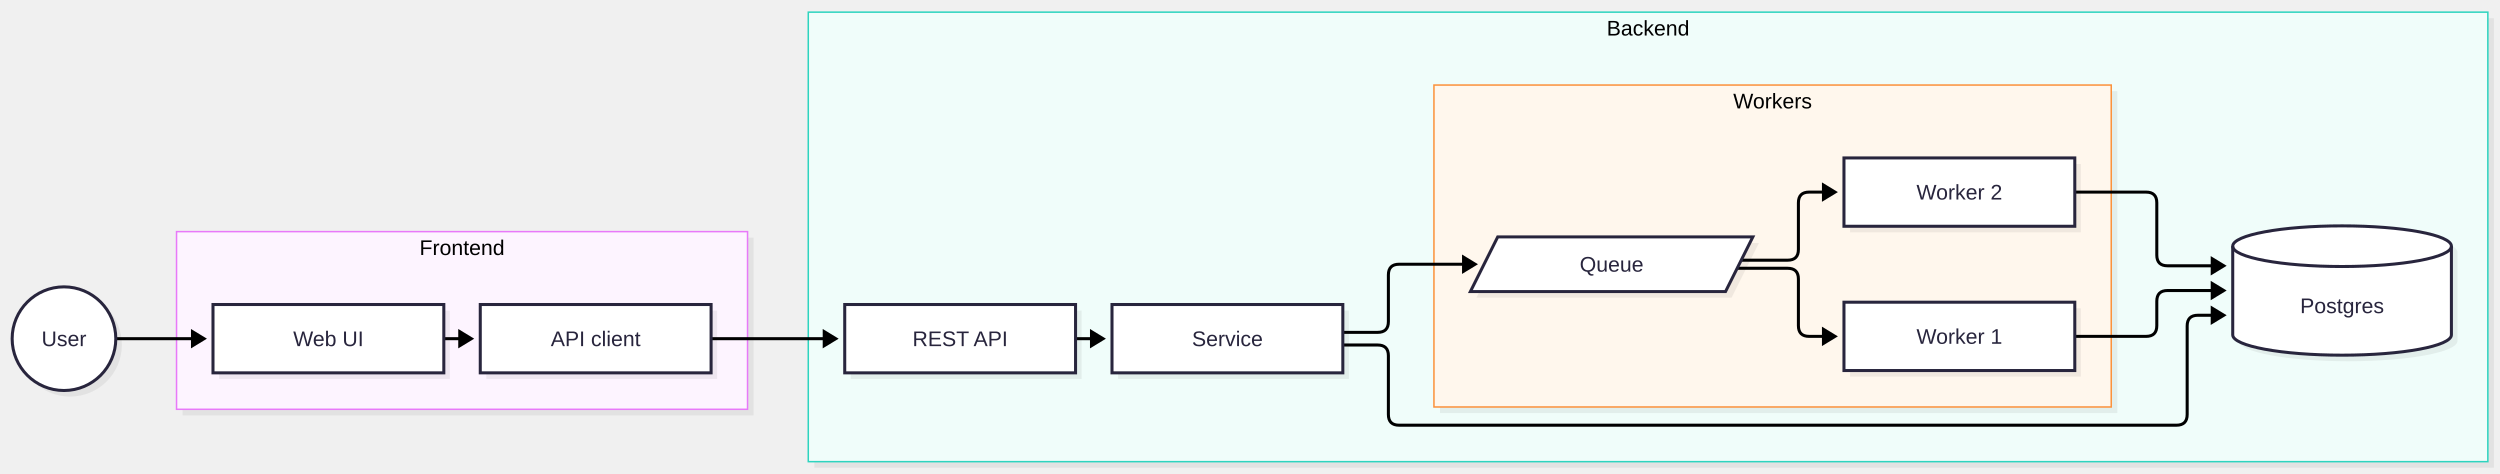
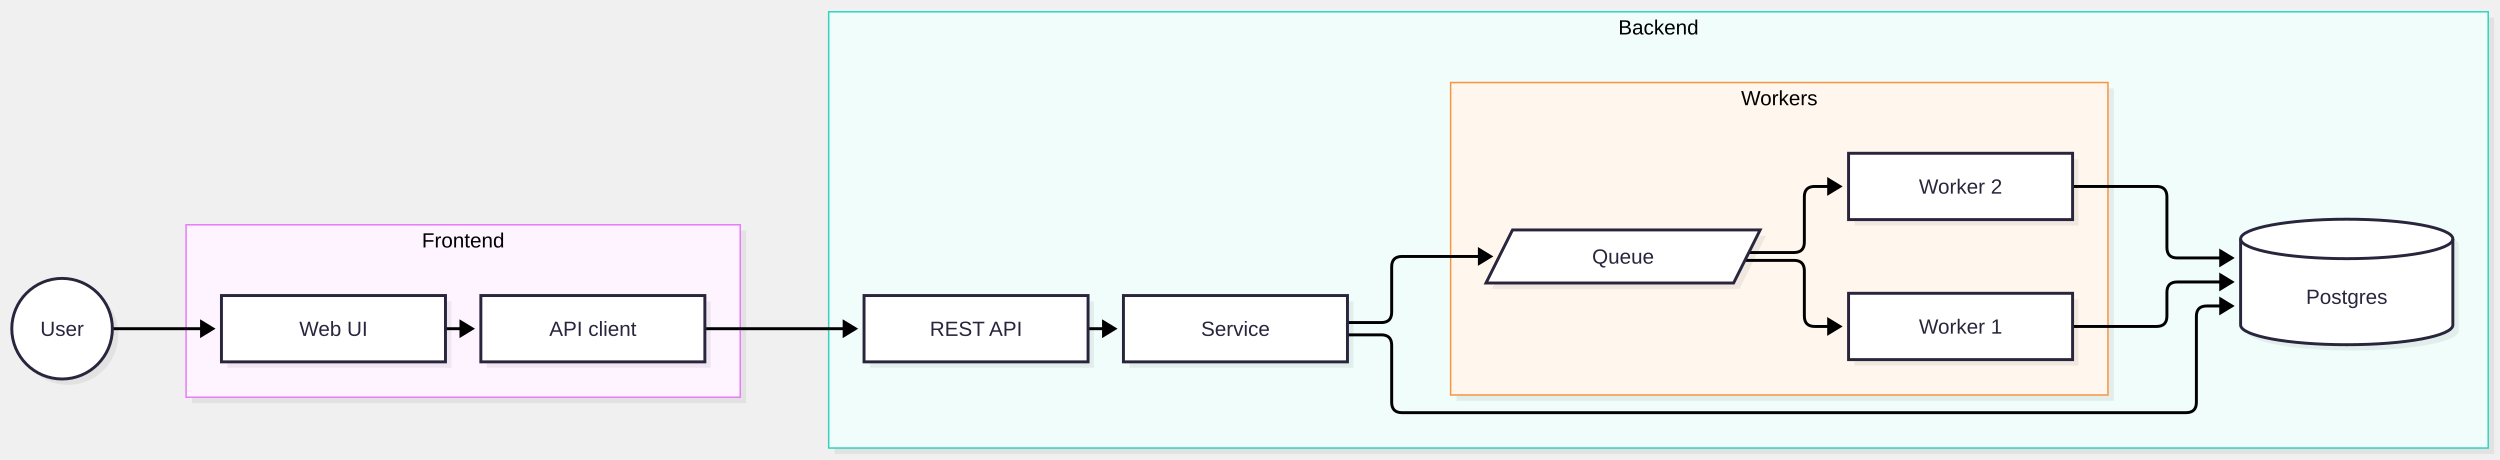
- <svg xmlns="http://www.w3.org/2000/svg" id="my-svg" width="100%" class="flowchart" style="max-width: 1646.255px; background-color: white;" viewBox="-8 -8 1646.255 312" role="graphics-document document" aria-roledescription="flowchart-v2">
+ <svg xmlns="http://www.w3.org/2000/svg" id="my-svg" width="100%" class="flowchart" style="max-width: 1696.255px; background-color: white;" viewBox="-8 -8 1696.255 312" role="graphics-document document" aria-roledescription="flowchart-v2">
  <style>#my-svg{font-family:"Recursive Variable", arial, sans-serif;font-size:16px;}#my-svg text{font-family:"Recursive Variable", arial, sans-serif;}</style>
  <g>
    <g class="clusters">
      <g id="cluster-frontend" class="cluster">
-         <rect class="drop-shadow" x="112.255" y="148.523" width="376" height="117" fill="#000000" stroke="none" opacity="0.06" />
-         <rect x="108.255" y="144.523" width="376" height="117" fill="#FDF4FF" stroke="#E879F9" stroke-width="1" />
-         <text class="cluster-label" x="296.255" y="159.923" text-anchor="middle" font-size="14" fill="#000000">Frontend</text>
+         <rect class="drop-shadow" x="122.255" y="148.523" width="376" height="117" fill="#000000" stroke="none" opacity="0.06" />
+         <rect x="118.255" y="144.523" width="376" height="117" fill="#FDF4FF" stroke="#E879F9" stroke-width="1" />
+         <text class="cluster-label" x="306.255" y="159.923" text-anchor="middle" font-size="14" fill="#000000">Frontend</text>
      </g>
      <g id="cluster-backend" class="cluster">
-         <rect class="drop-shadow" x="528.255" y="4" width="1106" height="296" fill="#000000" stroke="none" opacity="0.06" />
-         <rect x="524.255" y="0" width="1106" height="296" fill="#F0FDFA" stroke="#2DD4BF" stroke-width="1" />
-         <text class="cluster-label" x="1077.255" y="15.4" text-anchor="middle" font-size="14" fill="#000000">Backend</text>
+         <rect class="drop-shadow" x="558.255" y="4" width="1126" height="296" fill="#000000" stroke="none" opacity="0.06" />
+         <rect x="554.255" y="0" width="1126" height="296" fill="#F0FDFA" stroke="#2DD4BF" stroke-width="1" />
+         <text class="cluster-label" x="1117.255" y="15.4" text-anchor="middle" font-size="14" fill="#000000">Backend</text>
      </g>
      <g id="cluster-workers" class="cluster">
-         <rect class="drop-shadow" x="940.255" y="52" width="446" height="212" fill="#000000" stroke="none" opacity="0.06" />
-         <rect x="936.255" y="48" width="446" height="212" fill="#FFF7ED" stroke="#FB923C" stroke-width="1" />
-         <text class="cluster-label" x="1159.255" y="63.4" text-anchor="middle" font-size="14" fill="#000000">Workers</text>
+         <rect class="drop-shadow" x="980.255" y="52" width="446" height="212" fill="#000000" stroke="none" opacity="0.06" />
+         <rect x="976.255" y="48" width="446" height="212" fill="#FFF7ED" stroke="#FB923C" stroke-width="1" />
+         <text class="cluster-label" x="1199.255" y="63.4" text-anchor="middle" font-size="14" fill="#000000">Workers</text>
      </g>
    </g>
    <g class="edgePaths">
      <g id="L-ui-api_client-0" class="edgePath">
-         <path class="flowchart-link LS-ui LE-api_client" d="M284.255,215.023L300.255,215.023" fill="none" stroke="#000000" stroke-width="2" />
-         <path class="marker" d="M293.755,208.632L304.255,215.023L293.755,221.414Z" fill="#000000" stroke="#000000" stroke-width="0" />
+         <path class="flowchart-link LS-ui LE-api_client" d="M294.255,215.023L310.255,215.023" fill="none" stroke="#000000" stroke-width="2" />
+         <path class="marker" d="M303.755,208.632L314.255,215.023L303.755,221.414Z" fill="#000000" stroke="#000000" stroke-width="0" />
      </g>
      <g id="L-api-svc-1" class="edgePath">
-         <path class="flowchart-link LS-api LE-svc" d="M700.255,215.023L716.255,215.023" fill="none" stroke="#000000" stroke-width="2" />
-         <path class="marker" d="M709.755,208.632L720.255,215.023L709.755,221.414Z" fill="#000000" stroke="#000000" stroke-width="0" />
+         <path class="flowchart-link LS-api LE-svc" d="M730.255,215.023L746.255,215.023" fill="none" stroke="#000000" stroke-width="2" />
+         <path class="marker" d="M739.755,208.632L750.255,215.023L739.755,221.414Z" fill="#000000" stroke="#000000" stroke-width="0" />
      </g>
      <g id="L-svc-db-2" class="edgePath">
-         <path class="flowchart-link LS-svc LE-db" d="M876.255,219.19L899.184,219.19C903.898,219.19,906.255,221.547,906.255,226.261L906.255,264.929C906.255,269.643,908.612,272,913.326,272L1425.184,272C1429.898,272,1432.255,269.643,1432.255,264.929L1432.255,206.668C1432.255,201.954,1434.612,199.597,1439.326,199.597L1454.255,199.597" fill="none" stroke="#000000" stroke-width="2" />
-         <path class="marker" d="M1447.755,193.206L1458.255,199.597L1447.755,205.989Z" fill="#000000" stroke="#000000" stroke-width="0" />
+         <path class="flowchart-link LS-svc LE-db" d="M906.255,219.19L929.184,219.19C933.898,219.19,936.255,221.547,936.255,226.261L936.255,264.929C936.255,269.643,938.612,272,943.326,272L1475.184,272C1479.898,272,1482.255,269.643,1482.255,264.929L1482.255,206.668C1482.255,201.954,1484.612,199.597,1489.326,199.597L1504.255,199.597" fill="none" stroke="#000000" stroke-width="2" />
+         <path class="marker" d="M1497.755,193.206L1508.255,199.597L1497.755,205.989Z" fill="#000000" stroke="#000000" stroke-width="0" />
      </g>
      <g id="L-q-w1-3" class="edgePath">
-         <path class="flowchart-link LS-q LE-w1" d="M1135.922,168.667L1169.184,168.667C1173.898,168.667,1176.255,171.024,1176.255,175.738L1176.255,206.429C1176.255,211.143,1178.612,213.5,1183.326,213.5L1198.255,213.5" fill="none" stroke="#000000" stroke-width="2" />
-         <path class="marker" d="M1191.755,207.109L1202.255,213.5L1191.755,219.891Z" fill="#000000" stroke="#000000" stroke-width="0" />
+         <path class="flowchart-link LS-q LE-w1" d="M1175.922,168.667L1209.184,168.667C1213.898,168.667,1216.255,171.024,1216.255,175.738L1216.255,206.429C1216.255,211.143,1218.612,213.5,1223.326,213.5L1238.255,213.5" fill="none" stroke="#000000" stroke-width="2" />
+         <path class="marker" d="M1231.755,207.109L1242.255,213.5L1231.755,219.891Z" fill="#000000" stroke="#000000" stroke-width="0" />
      </g>
      <g id="L-q-w2-4" class="edgePath">
-         <path class="flowchart-link LS-q LE-w2" d="M1138.589,163.333L1169.184,163.333C1173.898,163.333,1176.255,160.976,1176.255,156.262L1176.255,125.571C1176.255,120.857,1178.612,118.5,1183.326,118.5L1198.255,118.5" fill="none" stroke="#000000" stroke-width="2" />
-         <path class="marker" d="M1191.755,112.109L1202.255,118.5L1191.755,124.891Z" fill="#000000" stroke="#000000" stroke-width="0" />
+         <path class="flowchart-link LS-q LE-w2" d="M1178.589,163.333L1209.184,163.333C1213.898,163.333,1216.255,160.976,1216.255,156.262L1216.255,125.571C1216.255,120.857,1218.612,118.5,1223.326,118.5L1238.255,118.5" fill="none" stroke="#000000" stroke-width="2" />
+         <path class="marker" d="M1231.755,112.109L1242.255,118.5L1231.755,124.891Z" fill="#000000" stroke="#000000" stroke-width="0" />
      </g>
      <g id="L-svc-q-5" class="edgePath">
-         <path class="flowchart-link LS-svc LE-q" d="M876.255,210.856L899.184,210.856C903.898,210.856,906.255,208.499,906.255,203.785L906.255,173.071C906.255,168.357,908.612,166,913.326,166L961.255,166" fill="none" stroke="#000000" stroke-width="2" />
-         <path class="marker" d="M954.755,159.609L965.255,166L954.755,172.391Z" fill="#000000" stroke="#000000" stroke-width="0" />
+         <path class="flowchart-link LS-svc LE-q" d="M906.255,210.856L929.184,210.856C933.898,210.856,936.255,208.499,936.255,203.785L936.255,173.071C936.255,168.357,938.612,166,943.326,166L1001.255,166" fill="none" stroke="#000000" stroke-width="2" />
+         <path class="marker" d="M994.755,159.609L1005.255,166L994.755,172.391Z" fill="#000000" stroke="#000000" stroke-width="0" />
      </g>
      <g id="L-api_client-api-6" class="edgePath">
-         <path class="flowchart-link LS-api_client LE-api" d="M460.255,215.023L540.255,215.023" fill="none" stroke="#000000" stroke-width="2" />
-         <path class="marker" d="M533.755,208.632L544.255,215.023L533.755,221.414Z" fill="#000000" stroke="#000000" stroke-width="0" />
+         <path class="flowchart-link LS-api_client LE-api" d="M470.255,215.023L570.255,215.023" fill="none" stroke="#000000" stroke-width="2" />
+         <path class="marker" d="M563.755,208.632L574.255,215.023L563.755,221.414Z" fill="#000000" stroke="#000000" stroke-width="0" />
      </g>
      <g id="L-w1-db-7" class="edgePath">
-         <path class="flowchart-link LS-w1 LE-db" d="M1358.255,213.5L1405.184,213.5C1409.898,213.5,1412.255,211.143,1412.255,206.429L1412.255,190.381C1412.255,185.667,1414.612,183.31,1419.326,183.31L1454.255,183.31" fill="none" stroke="#000000" stroke-width="2" />
-         <path class="marker" d="M1447.755,176.919L1458.255,183.31L1447.755,189.702Z" fill="#000000" stroke="#000000" stroke-width="0" />
+         <path class="flowchart-link LS-w1 LE-db" d="M1398.255,213.5L1455.184,213.5C1459.898,213.5,1462.255,211.143,1462.255,206.429L1462.255,190.381C1462.255,185.667,1464.612,183.31,1469.326,183.31L1504.255,183.31" fill="none" stroke="#000000" stroke-width="2" />
+         <path class="marker" d="M1497.755,176.919L1508.255,183.31L1497.755,189.702Z" fill="#000000" stroke="#000000" stroke-width="0" />
      </g>
      <g id="L-w2-db-8" class="edgePath">
-         <path class="flowchart-link LS-w2 LE-db" d="M1358.255,118.5L1405.184,118.5C1409.898,118.5,1412.255,120.857,1412.255,125.571L1412.255,159.952C1412.255,164.666,1414.612,167.023,1419.326,167.023L1454.255,167.023" fill="none" stroke="#000000" stroke-width="2" />
-         <path class="marker" d="M1447.755,160.632L1458.255,167.023L1447.755,173.414Z" fill="#000000" stroke="#000000" stroke-width="0" />
+         <path class="flowchart-link LS-w2 LE-db" d="M1398.255,118.5L1455.184,118.5C1459.898,118.5,1462.255,120.857,1462.255,125.571L1462.255,159.952C1462.255,164.666,1464.612,167.023,1469.326,167.023L1504.255,167.023" fill="none" stroke="#000000" stroke-width="2" />
+         <path class="marker" d="M1497.755,160.632L1508.255,167.023L1497.755,173.414Z" fill="#000000" stroke="#000000" stroke-width="0" />
      </g>
      <g id="L-user-ui-9" class="edgePath">
-         <path class="flowchart-link LS-user LE-ui" d="M68.255,215.023L124.255,215.023" fill="none" stroke="#000000" stroke-width="2" />
-         <path class="marker" d="M117.755,208.632L128.255,215.023L117.755,221.414Z" fill="#000000" stroke="#000000" stroke-width="0" />
+         <path class="flowchart-link LS-user LE-ui" d="M68.255,215.023L134.255,215.023" fill="none" stroke="#000000" stroke-width="2" />
+         <path class="marker" d="M127.755,208.632L138.255,215.023L127.755,221.414Z" fill="#000000" stroke="#000000" stroke-width="0" />
      </g>
    </g>
    <g class="nodes">
      <g id="flowchart-ui-0" class="node default">
-         <rect class="drop-shadow" x="136.255" y="196.523" width="152" height="45" fill="#000000" stroke="none" opacity="0.06" />
-         <rect class="basic label-container" x="132.255" y="192.523" width="152" height="45" fill="#ffffff" stroke="#28253D" stroke-width="2" />
-         <text class="nodeLabel" x="208.255" y="219.923" text-anchor="middle" font-size="14" fill="#28253D">Web UI</text>
+         <rect class="drop-shadow" x="146.255" y="196.523" width="152" height="45" fill="#000000" stroke="none" opacity="0.06" />
+         <rect class="basic label-container" x="142.255" y="192.523" width="152" height="45" fill="#ffffff" stroke="#28253D" stroke-width="2" />
+         <text class="nodeLabel" x="218.255" y="219.923" text-anchor="middle" font-size="14" fill="#28253D">Web UI</text>
      </g>
      <g id="flowchart-api_client-1" class="node default">
-         <rect class="drop-shadow" x="312.255" y="196.523" width="152" height="45" fill="#000000" stroke="none" opacity="0.06" />
-         <rect class="basic label-container" x="308.255" y="192.523" width="152" height="45" fill="#ffffff" stroke="#28253D" stroke-width="2" />
-         <text class="nodeLabel" x="384.255" y="219.923" text-anchor="middle" font-size="14" fill="#28253D">API client</text>
+         <rect class="drop-shadow" x="322.255" y="196.523" width="152" height="45" fill="#000000" stroke="none" opacity="0.06" />
+         <rect class="basic label-container" x="318.255" y="192.523" width="152" height="45" fill="#ffffff" stroke="#28253D" stroke-width="2" />
+         <text class="nodeLabel" x="394.255" y="219.923" text-anchor="middle" font-size="14" fill="#28253D">API client</text>
      </g>
      <g id="flowchart-api-2" class="node default">
-         <rect class="drop-shadow" x="552.255" y="196.523" width="152" height="45" fill="#000000" stroke="none" opacity="0.06" />
-         <rect class="basic label-container" x="548.255" y="192.523" width="152" height="45" fill="#ffffff" stroke="#28253D" stroke-width="2" />
-         <text class="nodeLabel" x="624.255" y="219.923" text-anchor="middle" font-size="14" fill="#28253D">REST API</text>
+         <rect class="drop-shadow" x="582.255" y="196.523" width="152" height="45" fill="#000000" stroke="none" opacity="0.06" />
+         <rect class="basic label-container" x="578.255" y="192.523" width="152" height="45" fill="#ffffff" stroke="#28253D" stroke-width="2" />
+         <text class="nodeLabel" x="654.255" y="219.923" text-anchor="middle" font-size="14" fill="#28253D">REST API</text>
      </g>
      <g id="flowchart-svc-3" class="node default">
-         <rect class="drop-shadow" x="728.255" y="196.523" width="152" height="45" fill="#000000" stroke="none" opacity="0.06" />
-         <rect class="basic label-container" x="724.255" y="192.523" width="152" height="45" fill="#ffffff" stroke="#28253D" stroke-width="2" />
-         <text class="nodeLabel" x="800.255" y="219.923" text-anchor="middle" font-size="14" fill="#28253D">Service</text>
+         <rect class="drop-shadow" x="758.255" y="196.523" width="152" height="45" fill="#000000" stroke="none" opacity="0.06" />
+         <rect class="basic label-container" x="754.255" y="192.523" width="152" height="45" fill="#ffffff" stroke="#28253D" stroke-width="2" />
+         <text class="nodeLabel" x="830.255" y="219.923" text-anchor="middle" font-size="14" fill="#28253D">Service</text>
      </g>
      <g id="flowchart-db-4" class="node default">
-         <path class="drop-shadow" d="M1466.255,158.119L1466.255,216.502C1466.255,223.893,1498.491,229.885,1538.255,229.885C1578.02,229.885,1610.255,223.893,1610.255,216.502L1610.255,158.119C1610.255,150.728,1578.02,144.736,1538.255,144.736C1498.491,144.736,1466.255,150.728,1466.255,158.119Z" fill="#000000" stroke="none" opacity="0.06" />
-         <path class="basic label-container" d="M1462.255,154.119L1462.255,212.502C1462.255,219.893,1494.491,225.885,1534.255,225.885C1574.02,225.885,1606.255,219.893,1606.255,212.502L1606.255,154.119C1606.255,146.728,1574.02,140.736,1534.255,140.736C1494.491,140.736,1462.255,146.728,1462.255,154.119Z" fill="#ffffff" stroke="#28253D" stroke-width="2" />
-         <path d="M1462.255,154.119C1462.255,161.51,1494.491,167.502,1534.255,167.502C1574.02,167.502,1606.255,161.51,1606.255,154.119" fill="none" stroke="#28253D" stroke-width="2" />
-         <text class="nodeLabel" x="1534.255" y="198.21" text-anchor="middle" font-size="14" fill="#28253D">Postgres</text>
+         <path class="drop-shadow" d="M1516.255,158.119L1516.255,216.502C1516.255,223.893,1548.491,229.885,1588.255,229.885C1628.02,229.885,1660.255,223.893,1660.255,216.502L1660.255,158.119C1660.255,150.728,1628.02,144.736,1588.255,144.736C1548.491,144.736,1516.255,150.728,1516.255,158.119Z" fill="#000000" stroke="none" opacity="0.06" />
+         <path class="basic label-container" d="M1512.255,154.119L1512.255,212.502C1512.255,219.893,1544.491,225.885,1584.255,225.885C1624.02,225.885,1656.255,219.893,1656.255,212.502L1656.255,154.119C1656.255,146.728,1624.02,140.736,1584.255,140.736C1544.491,140.736,1512.255,146.728,1512.255,154.119Z" fill="#ffffff" stroke="#28253D" stroke-width="2" />
+         <path d="M1512.255,154.119C1512.255,161.51,1544.491,167.502,1584.255,167.502C1624.02,167.502,1656.255,161.51,1656.255,154.119" fill="none" stroke="#28253D" stroke-width="2" />
+         <text class="nodeLabel" x="1584.255" y="198.21" text-anchor="middle" font-size="14" fill="#28253D">Postgres</text>
      </g>
      <g id="flowchart-q-5" class="node default">
-         <path class="drop-shadow" d="M982.255,152L1150.255,152L1132.255,188L964.255,188Z" fill="#000000" stroke="none" opacity="0.06" />
-         <path class="label-container" d="M978.255,148L1146.255,148L1128.255,184L960.255,184Z" fill="#ffffff" stroke="#28253D" stroke-width="2" />
-         <text class="nodeLabel" x="1053.255" y="170.9" text-anchor="middle" font-size="14" fill="#28253D">Queue</text>
+         <path class="drop-shadow" d="M1022.255,152L1190.255,152L1172.255,188L1004.255,188Z" fill="#000000" stroke="none" opacity="0.06" />
+         <path class="label-container" d="M1018.255,148L1186.255,148L1168.255,184L1000.255,184Z" fill="#ffffff" stroke="#28253D" stroke-width="2" />
+         <text class="nodeLabel" x="1093.255" y="170.9" text-anchor="middle" font-size="14" fill="#28253D">Queue</text>
      </g>
      <g id="flowchart-w1-6" class="node default">
-         <rect class="drop-shadow" x="1210.255" y="195" width="152" height="45" fill="#000000" stroke="none" opacity="0.06" />
-         <rect class="basic label-container" x="1206.255" y="191" width="152" height="45" fill="#ffffff" stroke="#28253D" stroke-width="2" />
-         <text class="nodeLabel" x="1282.255" y="218.4" text-anchor="middle" font-size="14" fill="#28253D">Worker 1</text>
+         <rect class="drop-shadow" x="1250.255" y="195" width="152" height="45" fill="#000000" stroke="none" opacity="0.06" />
+         <rect class="basic label-container" x="1246.255" y="191" width="152" height="45" fill="#ffffff" stroke="#28253D" stroke-width="2" />
+         <text class="nodeLabel" x="1322.255" y="218.4" text-anchor="middle" font-size="14" fill="#28253D">Worker 1</text>
      </g>
      <g id="flowchart-w2-7" class="node default">
-         <rect class="drop-shadow" x="1210.255" y="100" width="152" height="45" fill="#000000" stroke="none" opacity="0.06" />
-         <rect class="basic label-container" x="1206.255" y="96" width="152" height="45" fill="#ffffff" stroke="#28253D" stroke-width="2" />
-         <text class="nodeLabel" x="1282.255" y="123.4" text-anchor="middle" font-size="14" fill="#28253D">Worker 2</text>
+         <rect class="drop-shadow" x="1250.255" y="100" width="152" height="45" fill="#000000" stroke="none" opacity="0.06" />
+         <rect class="basic label-container" x="1246.255" y="96" width="152" height="45" fill="#ffffff" stroke="#28253D" stroke-width="2" />
+         <text class="nodeLabel" x="1322.255" y="123.4" text-anchor="middle" font-size="14" fill="#28253D">Worker 2</text>
      </g>
      <g id="flowchart-user-8" class="node default">
        <circle class="drop-shadow" cx="38.128" cy="219.023" r="34.128" fill="#000000" stroke="none" opacity="0.06" />
        <circle class="basic label-container" cx="34.128" cy="215.023" r="34.128" fill="#ffffff" stroke="#28253D" stroke-width="2" />
        <text class="nodeLabel" x="34.128" y="219.923" text-anchor="middle" font-size="14" fill="#28253D">User</text>
      </g>
    </g>
  </g>
</svg>
